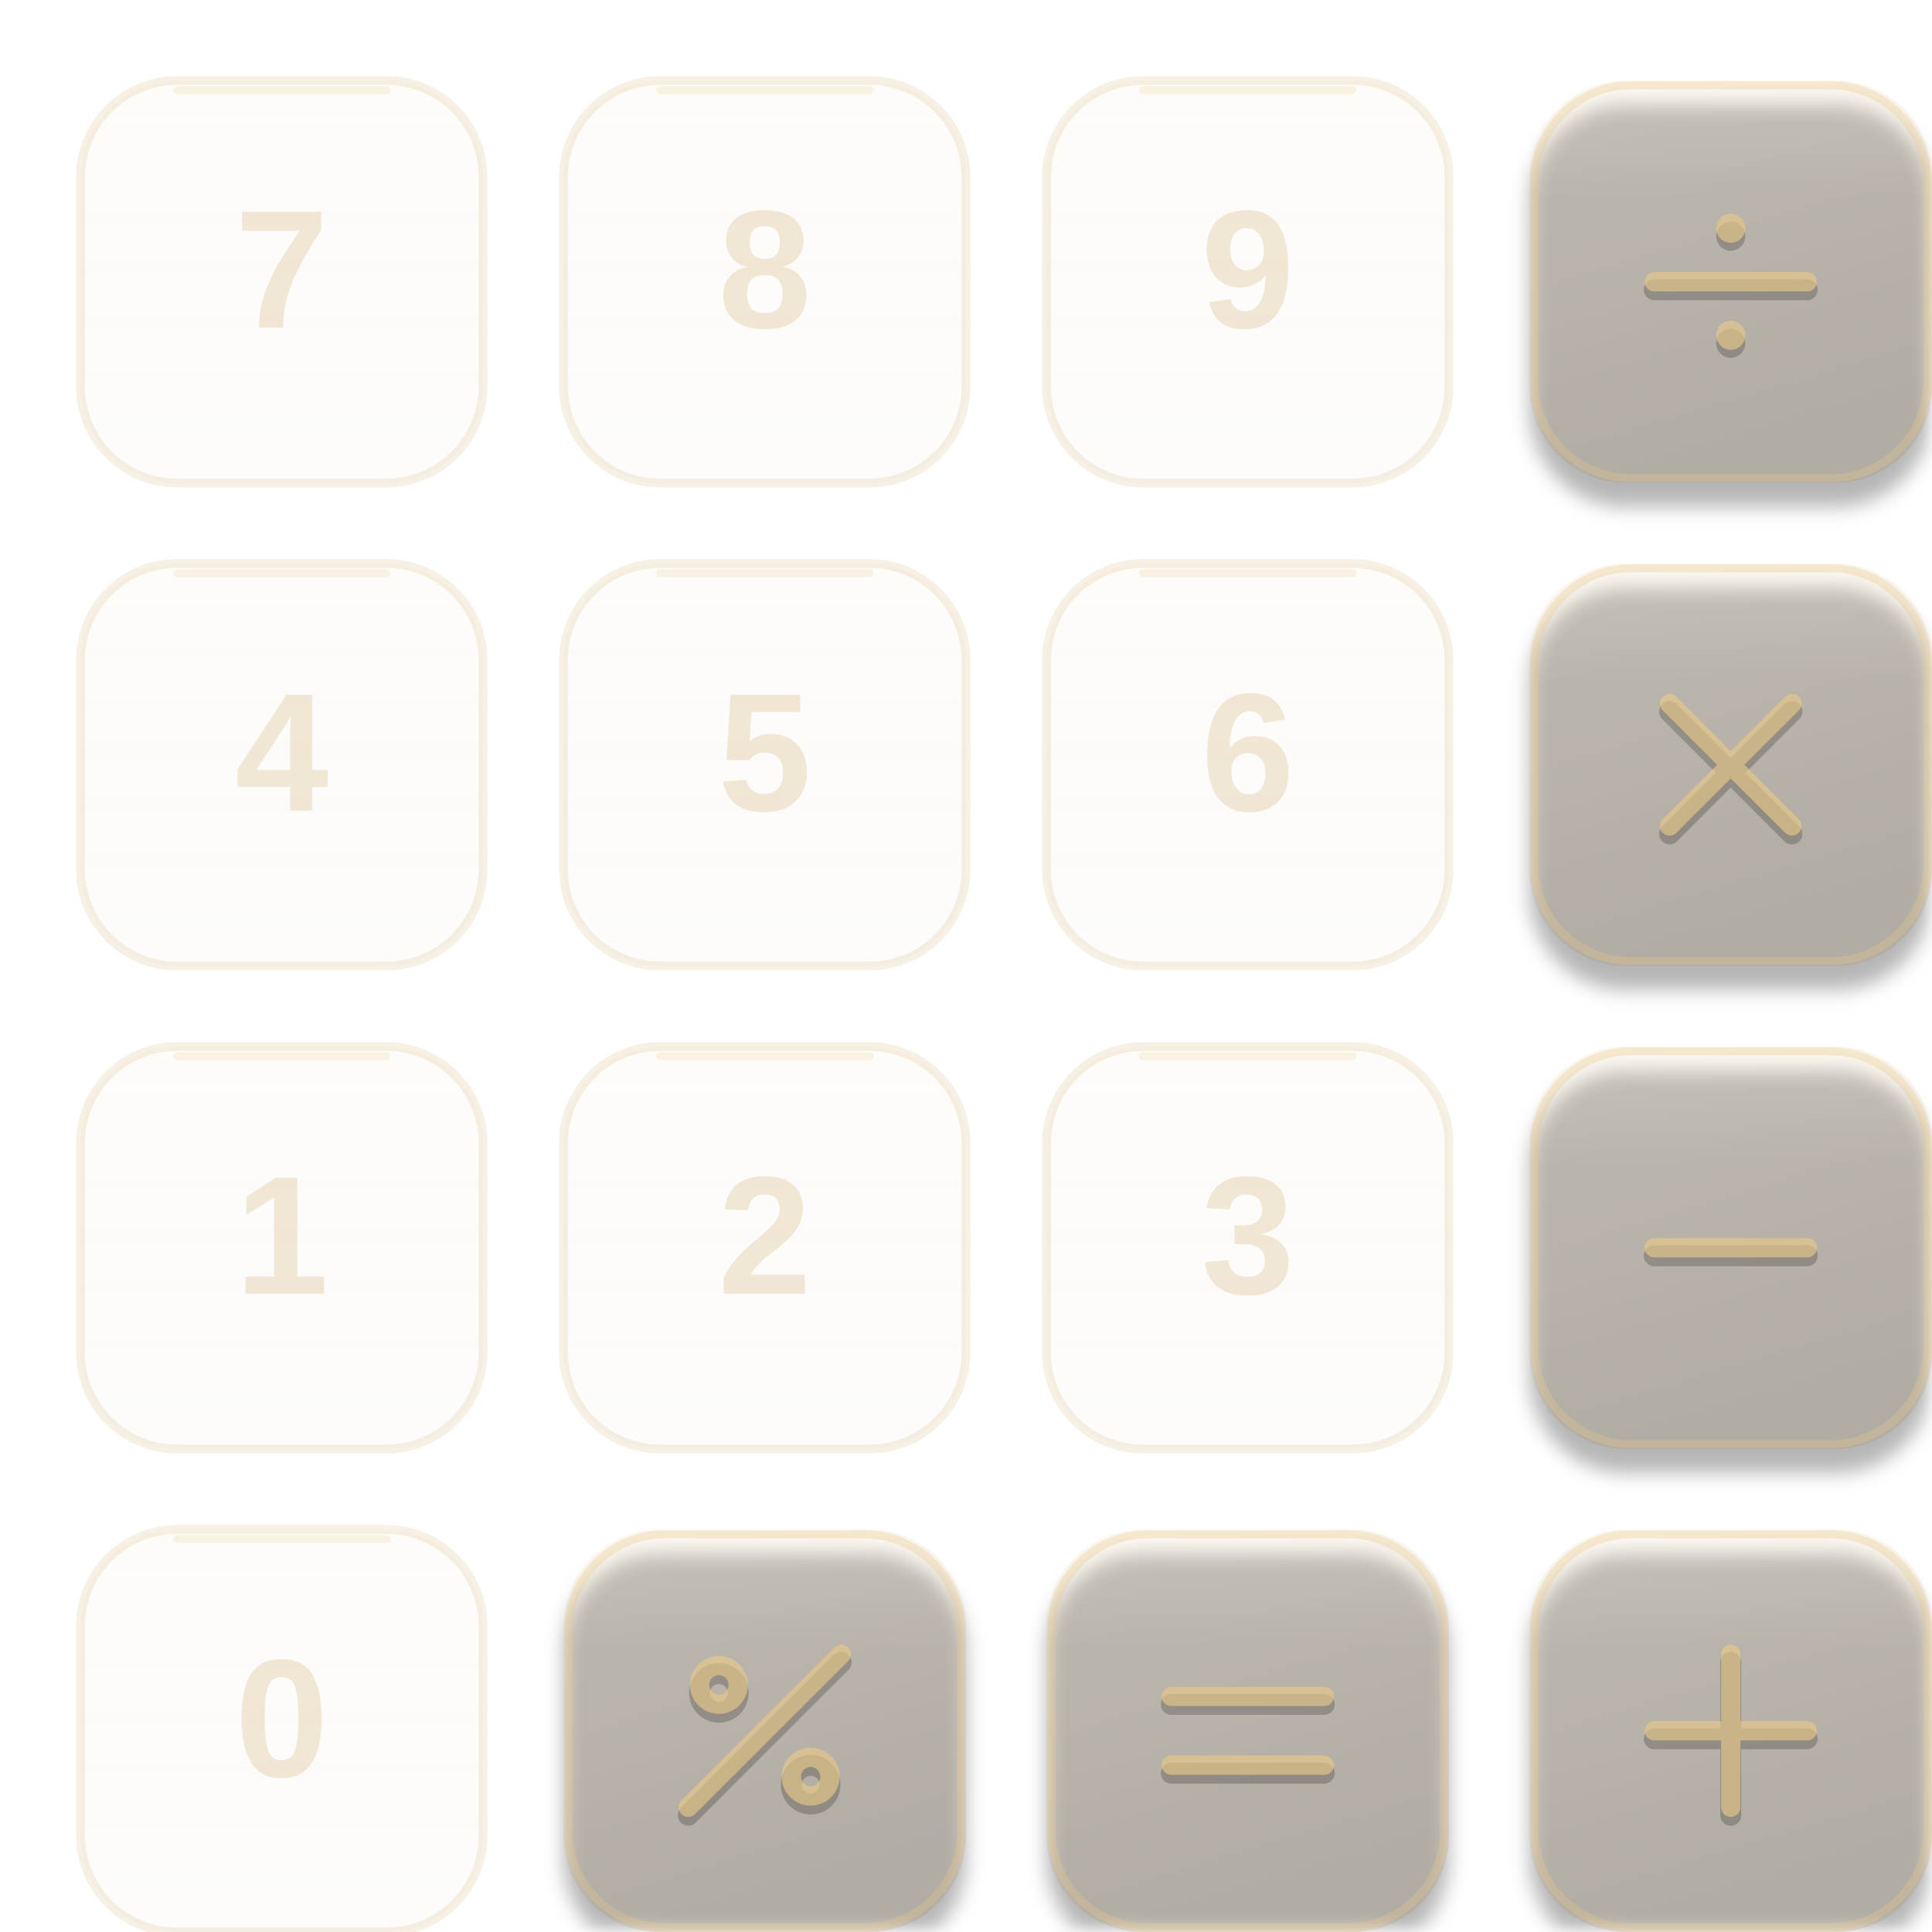
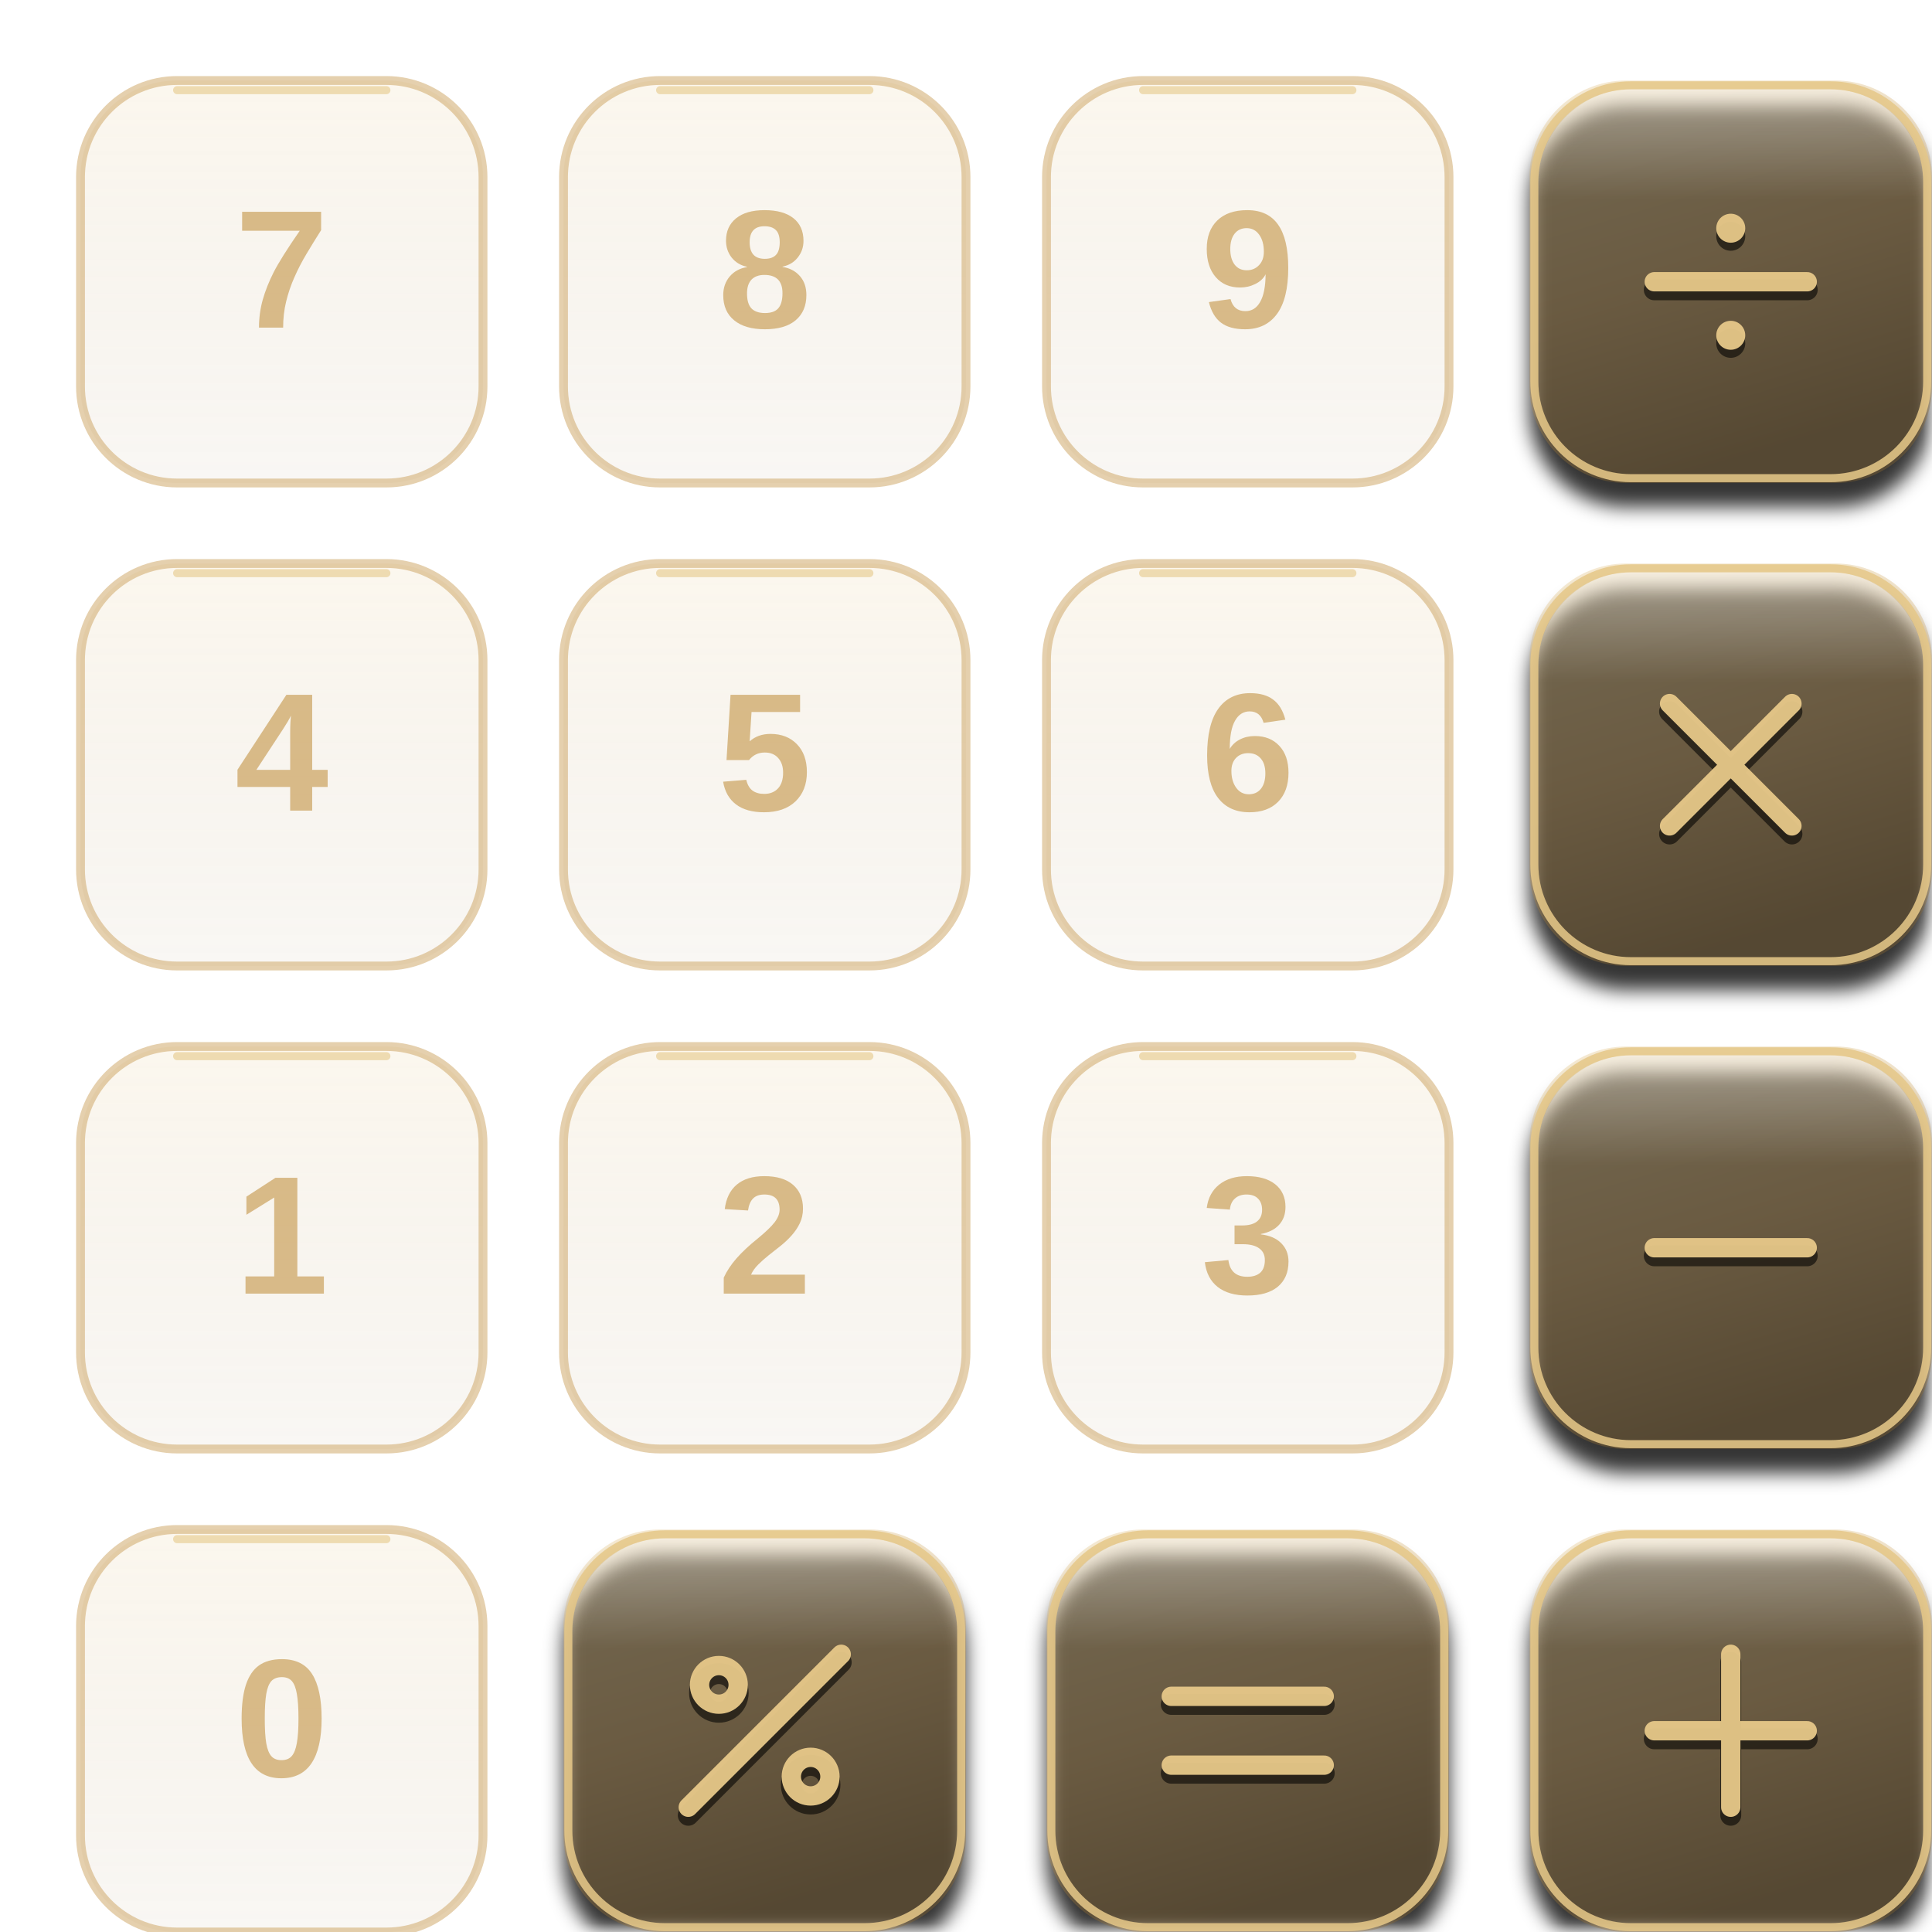
<svg xmlns="http://www.w3.org/2000/svg" width="240" height="240" viewBox="0 0 240 240">
  <defs>
-     <linearGradient id="ak" x1="0" y1="0" x2="0.3" y2="1">
+     <linearGradient id="mk" x1="0" y1="0" x2="0.3" y2="1">
      <stop offset="0" stop-color="#E6C889" />
      <stop offset="0.55" stop-color="#C89D57" />
      <stop offset="1" stop-color="#8F6A2E" />
    </linearGradient>
-     <linearGradient id="ag" x1="0" y1="0" x2="0" y2="1">
+     <linearGradient id="mg" x1="0" y1="0" x2="0" y2="1">
      <stop offset="0" stop-color="#ffffff" stop-opacity=".35" />
      <stop offset="0.5" stop-color="#ffffff" stop-opacity="0" />
    </linearGradient>
-     <linearGradient id="av" x1="0" y1="0" x2="0" y2="1">
+     <linearGradient id="mv" x1="0" y1="0" x2="0" y2="1">
      <stop offset="0" stop-color="#E6C889" stop-opacity=".16" />
      <stop offset="1" stop-color="#8F6A2E" stop-opacity=".06" />
    </linearGradient>
-     <filter id="as" x="-20%" y="-20%" width="140%" height="150%">
+     <filter id="ms" x="-20%" y="-20%" width="140%" height="150%">
      <feDropShadow dx="0" dy="4" stdDeviation="3" flood-color="#000" flood-opacity=".45" />
    </filter>
-     <filter id="ai" x="-20%" y="-20%" width="140%" height="140%">
+     <filter id="mi" x="-20%" y="-20%" width="140%" height="140%">
      <feGaussianBlur stdDeviation="1.2" />
    </filter>
  </defs>
-   <rect x="10" y="10" width="50" height="50" rx="12" fill="url(#av)" fill-opacity="0.3" stroke="#C89D57" stroke-opacity="0.16" stroke-width="1.1" />
-   <path d="M22 11.2H48" stroke="#E6C889" stroke-opacity="0.2" stroke-width="1" stroke-linecap="round" />
-   <text x="35" y="40.7" font-family="Manrope,Segoe UI,Arial,sans-serif" font-size="20.9" font-weight="800" text-anchor="middle" fill="#C89D57" fill-opacity="0.225">7</text>
-   <rect x="70" y="10" width="50" height="50" rx="12" fill="url(#av)" fill-opacity="0.3" stroke="#C89D57" stroke-opacity="0.16" stroke-width="1.1" />
-   <path d="M82 11.2H108" stroke="#E6C889" stroke-opacity="0.2" stroke-width="1" stroke-linecap="round" />
-   <text x="95" y="40.7" font-family="Manrope,Segoe UI,Arial,sans-serif" font-size="20.9" font-weight="800" text-anchor="middle" fill="#C89D57" fill-opacity="0.225">8</text>
-   <rect x="130" y="10" width="50" height="50" rx="12" fill="url(#av)" fill-opacity="0.3" stroke="#C89D57" stroke-opacity="0.16" stroke-width="1.1" />
-   <path d="M142 11.2H168" stroke="#E6C889" stroke-opacity="0.2" stroke-width="1" stroke-linecap="round" />
-   <text x="155" y="40.7" font-family="Manrope,Segoe UI,Arial,sans-serif" font-size="20.9" font-weight="800" text-anchor="middle" fill="#C89D57" fill-opacity="0.225">9</text>
-   <rect x="190" y="13" width="50" height="50" rx="12" fill="#000" fill-opacity="0.286" filter="url(#ai)" />
-   <rect x="190" y="10" width="50" height="50" rx="12" fill="url(#ak)" fill-opacity="0.13" />
-   <rect x="191" y="11" width="48" height="27.5" rx="12" fill="url(#ag)" fill-opacity="0.39" />
-   <rect x="190.6" y="10.6" width="48.8" height="48.8" rx="12" fill="none" stroke="#E6C889" stroke-opacity="0.312" stroke-width="1" />
-   <g stroke="#000" stroke-opacity="0.208" stroke-width="2.6" stroke-linecap="round" fill="none">
+   <rect x="10" y="10" width="50" height="50" rx="12" fill="url(#mv)" fill-opacity="0.9" stroke="#C89D57" stroke-opacity="0.48" stroke-width="1.1" />
+   <path d="M22 11.2H48" stroke="#E6C889" stroke-opacity="0.6" stroke-width="1" stroke-linecap="round" />
+   <text x="35" y="40.7" font-family="Manrope,Segoe UI,Arial,sans-serif" font-size="20.9" font-weight="800" text-anchor="middle" fill="#C89D57" fill-opacity="0.675">7</text>
+   <rect x="70" y="10" width="50" height="50" rx="12" fill="url(#mv)" fill-opacity="0.9" stroke="#C89D57" stroke-opacity="0.48" stroke-width="1.1" />
+   <path d="M82 11.2H108" stroke="#E6C889" stroke-opacity="0.6" stroke-width="1" stroke-linecap="round" />
+   <text x="95" y="40.7" font-family="Manrope,Segoe UI,Arial,sans-serif" font-size="20.9" font-weight="800" text-anchor="middle" fill="#C89D57" fill-opacity="0.675">8</text>
+   <rect x="130" y="10" width="50" height="50" rx="12" fill="url(#mv)" fill-opacity="0.9" stroke="#C89D57" stroke-opacity="0.48" stroke-width="1.1" />
+   <path d="M142 11.2H168" stroke="#E6C889" stroke-opacity="0.6" stroke-width="1" stroke-linecap="round" />
+   <text x="155" y="40.7" font-family="Manrope,Segoe UI,Arial,sans-serif" font-size="20.9" font-weight="800" text-anchor="middle" fill="#C89D57" fill-opacity="0.675">9</text>
+   <rect x="190" y="13" width="50" height="50" rx="12" fill="#000" fill-opacity="0.792" filter="url(#mi)" />
+   <rect x="190" y="10" width="50" height="50" rx="12" fill="url(#mk)" fill-opacity="0.36" />
+   <rect x="191" y="11" width="48" height="27.5" rx="12" fill="url(#mg)" fill-opacity="1.08" />
+   <rect x="190.6" y="10.6" width="48.8" height="48.8" rx="12" fill="none" stroke="#E6C889" stroke-opacity="0.864" stroke-width="1" />
+   <g stroke="#000" stroke-opacity="0.576" stroke-width="2.6" stroke-linecap="round" fill="none">
    <path d="M205.5 36H224.5" />
-     <circle cx="215" cy="29.35" r="1.8" fill="#000" fill-opacity="0.208" stroke="none" />
-     <circle cx="215" cy="42.65" r="1.8" fill="#000" fill-opacity="0.208" stroke="none" />
+     <circle cx="215" cy="29.35" r="1.8" fill="#000" fill-opacity="0.576" stroke="none" />
+     <circle cx="215" cy="42.65" r="1.8" fill="#000" fill-opacity="0.576" stroke="none" />
  </g>
-   <g stroke="#E6C889" stroke-opacity="0.65" stroke-width="2.4" stroke-linecap="round" fill="none">
+   <g stroke="#E6C889" stroke-opacity="0.95" stroke-width="2.4" stroke-linecap="round" fill="none">
    <path d="M205.5 35H224.5" />
-     <circle cx="215" cy="28.35" r="1.8" fill="#E6C889" fill-opacity="0.65" stroke="none" />
-     <circle cx="215" cy="41.65" r="1.8" fill="#E6C889" fill-opacity="0.65" stroke="none" />
+     <circle cx="215" cy="28.35" r="1.8" fill="#E6C889" fill-opacity="0.95" stroke="none" />
+     <circle cx="215" cy="41.65" r="1.8" fill="#E6C889" fill-opacity="0.95" stroke="none" />
  </g>
-   <rect x="10" y="70" width="50" height="50" rx="12" fill="url(#av)" fill-opacity="0.3" stroke="#C89D57" stroke-opacity="0.16" stroke-width="1.1" />
-   <path d="M22 71.2H48" stroke="#E6C889" stroke-opacity="0.2" stroke-width="1" stroke-linecap="round" />
-   <text x="35" y="100.7" font-family="Manrope,Segoe UI,Arial,sans-serif" font-size="20.9" font-weight="800" text-anchor="middle" fill="#C89D57" fill-opacity="0.225">4</text>
-   <rect x="70" y="70" width="50" height="50" rx="12" fill="url(#av)" fill-opacity="0.3" stroke="#C89D57" stroke-opacity="0.16" stroke-width="1.1" />
-   <path d="M82 71.2H108" stroke="#E6C889" stroke-opacity="0.2" stroke-width="1" stroke-linecap="round" />
-   <text x="95" y="100.7" font-family="Manrope,Segoe UI,Arial,sans-serif" font-size="20.9" font-weight="800" text-anchor="middle" fill="#C89D57" fill-opacity="0.225">5</text>
-   <rect x="130" y="70" width="50" height="50" rx="12" fill="url(#av)" fill-opacity="0.3" stroke="#C89D57" stroke-opacity="0.16" stroke-width="1.1" />
-   <path d="M142 71.2H168" stroke="#E6C889" stroke-opacity="0.2" stroke-width="1" stroke-linecap="round" />
-   <text x="155" y="100.7" font-family="Manrope,Segoe UI,Arial,sans-serif" font-size="20.9" font-weight="800" text-anchor="middle" fill="#C89D57" fill-opacity="0.225">6</text>
-   <rect x="190" y="73" width="50" height="50" rx="12" fill="#000" fill-opacity="0.286" filter="url(#ai)" />
-   <rect x="190" y="70" width="50" height="50" rx="12" fill="url(#ak)" fill-opacity="0.13" />
-   <rect x="191" y="71" width="48" height="27.5" rx="12" fill="url(#ag)" fill-opacity="0.39" />
-   <rect x="190.6" y="70.6" width="48.8" height="48.8" rx="12" fill="none" stroke="#E6C889" stroke-opacity="0.312" stroke-width="1" />
-   <g stroke="#000" stroke-opacity="0.208" stroke-width="2.6" stroke-linecap="round" fill="none">
+   <rect x="10" y="70" width="50" height="50" rx="12" fill="url(#mv)" fill-opacity="0.9" stroke="#C89D57" stroke-opacity="0.48" stroke-width="1.1" />
+   <path d="M22 71.2H48" stroke="#E6C889" stroke-opacity="0.6" stroke-width="1" stroke-linecap="round" />
+   <text x="35" y="100.7" font-family="Manrope,Segoe UI,Arial,sans-serif" font-size="20.9" font-weight="800" text-anchor="middle" fill="#C89D57" fill-opacity="0.675">4</text>
+   <rect x="70" y="70" width="50" height="50" rx="12" fill="url(#mv)" fill-opacity="0.9" stroke="#C89D57" stroke-opacity="0.48" stroke-width="1.1" />
+   <path d="M82 71.2H108" stroke="#E6C889" stroke-opacity="0.6" stroke-width="1" stroke-linecap="round" />
+   <text x="95" y="100.7" font-family="Manrope,Segoe UI,Arial,sans-serif" font-size="20.9" font-weight="800" text-anchor="middle" fill="#C89D57" fill-opacity="0.675">5</text>
+   <rect x="130" y="70" width="50" height="50" rx="12" fill="url(#mv)" fill-opacity="0.9" stroke="#C89D57" stroke-opacity="0.48" stroke-width="1.1" />
+   <path d="M142 71.2H168" stroke="#E6C889" stroke-opacity="0.6" stroke-width="1" stroke-linecap="round" />
+   <text x="155" y="100.7" font-family="Manrope,Segoe UI,Arial,sans-serif" font-size="20.9" font-weight="800" text-anchor="middle" fill="#C89D57" fill-opacity="0.675">6</text>
+   <rect x="190" y="73" width="50" height="50" rx="12" fill="#000" fill-opacity="0.792" filter="url(#mi)" />
+   <rect x="190" y="70" width="50" height="50" rx="12" fill="url(#mk)" fill-opacity="0.36" />
+   <rect x="191" y="71" width="48" height="27.5" rx="12" fill="url(#mg)" fill-opacity="1.08" />
+   <rect x="190.6" y="70.6" width="48.8" height="48.8" rx="12" fill="none" stroke="#E6C889" stroke-opacity="0.864" stroke-width="1" />
+   <g stroke="#000" stroke-opacity="0.576" stroke-width="2.6" stroke-linecap="round" fill="none">
    <path d="M207.4 88.4L222.6 103.6M222.6 88.4L207.4 103.6" />
  </g>
-   <g stroke="#E6C889" stroke-opacity="0.65" stroke-width="2.4" stroke-linecap="round" fill="none">
+   <g stroke="#E6C889" stroke-opacity="0.95" stroke-width="2.4" stroke-linecap="round" fill="none">
    <path d="M207.4 87.4L222.6 102.6M222.6 87.4L207.4 102.6" />
  </g>
-   <rect x="10" y="130" width="50" height="50" rx="12" fill="url(#av)" fill-opacity="0.3" stroke="#C89D57" stroke-opacity="0.16" stroke-width="1.1" />
-   <path d="M22 131.2H48" stroke="#E6C889" stroke-opacity="0.2" stroke-width="1" stroke-linecap="round" />
-   <text x="35" y="160.7" font-family="Manrope,Segoe UI,Arial,sans-serif" font-size="20.9" font-weight="800" text-anchor="middle" fill="#C89D57" fill-opacity="0.225">1</text>
-   <rect x="70" y="130" width="50" height="50" rx="12" fill="url(#av)" fill-opacity="0.3" stroke="#C89D57" stroke-opacity="0.16" stroke-width="1.1" />
-   <path d="M82 131.2H108" stroke="#E6C889" stroke-opacity="0.2" stroke-width="1" stroke-linecap="round" />
-   <text x="95" y="160.7" font-family="Manrope,Segoe UI,Arial,sans-serif" font-size="20.9" font-weight="800" text-anchor="middle" fill="#C89D57" fill-opacity="0.225">2</text>
-   <rect x="130" y="130" width="50" height="50" rx="12" fill="url(#av)" fill-opacity="0.3" stroke="#C89D57" stroke-opacity="0.16" stroke-width="1.1" />
-   <path d="M142 131.2H168" stroke="#E6C889" stroke-opacity="0.2" stroke-width="1" stroke-linecap="round" />
-   <text x="155" y="160.7" font-family="Manrope,Segoe UI,Arial,sans-serif" font-size="20.9" font-weight="800" text-anchor="middle" fill="#C89D57" fill-opacity="0.225">3</text>
-   <rect x="190" y="133" width="50" height="50" rx="12" fill="#000" fill-opacity="0.286" filter="url(#ai)" />
-   <rect x="190" y="130" width="50" height="50" rx="12" fill="url(#ak)" fill-opacity="0.13" />
-   <rect x="191" y="131" width="48" height="27.5" rx="12" fill="url(#ag)" fill-opacity="0.39" />
-   <rect x="190.6" y="130.6" width="48.8" height="48.8" rx="12" fill="none" stroke="#E6C889" stroke-opacity="0.312" stroke-width="1" />
-   <g stroke="#000" stroke-opacity="0.208" stroke-width="2.6" stroke-linecap="round" fill="none">
+   <rect x="10" y="130" width="50" height="50" rx="12" fill="url(#mv)" fill-opacity="0.9" stroke="#C89D57" stroke-opacity="0.48" stroke-width="1.1" />
+   <path d="M22 131.2H48" stroke="#E6C889" stroke-opacity="0.6" stroke-width="1" stroke-linecap="round" />
+   <text x="35" y="160.7" font-family="Manrope,Segoe UI,Arial,sans-serif" font-size="20.9" font-weight="800" text-anchor="middle" fill="#C89D57" fill-opacity="0.675">1</text>
+   <rect x="70" y="130" width="50" height="50" rx="12" fill="url(#mv)" fill-opacity="0.9" stroke="#C89D57" stroke-opacity="0.48" stroke-width="1.1" />
+   <path d="M82 131.2H108" stroke="#E6C889" stroke-opacity="0.6" stroke-width="1" stroke-linecap="round" />
+   <text x="95" y="160.7" font-family="Manrope,Segoe UI,Arial,sans-serif" font-size="20.9" font-weight="800" text-anchor="middle" fill="#C89D57" fill-opacity="0.675">2</text>
+   <rect x="130" y="130" width="50" height="50" rx="12" fill="url(#mv)" fill-opacity="0.9" stroke="#C89D57" stroke-opacity="0.48" stroke-width="1.1" />
+   <path d="M142 131.2H168" stroke="#E6C889" stroke-opacity="0.6" stroke-width="1" stroke-linecap="round" />
+   <text x="155" y="160.7" font-family="Manrope,Segoe UI,Arial,sans-serif" font-size="20.9" font-weight="800" text-anchor="middle" fill="#C89D57" fill-opacity="0.675">3</text>
+   <rect x="190" y="133" width="50" height="50" rx="12" fill="#000" fill-opacity="0.792" filter="url(#mi)" />
+   <rect x="190" y="130" width="50" height="50" rx="12" fill="url(#mk)" fill-opacity="0.36" />
+   <rect x="191" y="131" width="48" height="27.5" rx="12" fill="url(#mg)" fill-opacity="1.08" />
+   <rect x="190.6" y="130.6" width="48.8" height="48.8" rx="12" fill="none" stroke="#E6C889" stroke-opacity="0.864" stroke-width="1" />
+   <g stroke="#000" stroke-opacity="0.576" stroke-width="2.6" stroke-linecap="round" fill="none">
    <path d="M205.5 156H224.5" />
  </g>
-   <g stroke="#E6C889" stroke-opacity="0.65" stroke-width="2.4" stroke-linecap="round" fill="none">
+   <g stroke="#E6C889" stroke-opacity="0.95" stroke-width="2.4" stroke-linecap="round" fill="none">
    <path d="M205.5 155H224.5" />
  </g>
-   <rect x="10" y="190" width="50" height="50" rx="12" fill="url(#av)" fill-opacity="0.3" stroke="#C89D57" stroke-opacity="0.16" stroke-width="1.1" />
-   <path d="M22 191.2H48" stroke="#E6C889" stroke-opacity="0.2" stroke-width="1" stroke-linecap="round" />
-   <text x="35" y="220.7" font-family="Manrope,Segoe UI,Arial,sans-serif" font-size="20.9" font-weight="800" text-anchor="middle" fill="#C89D57" fill-opacity="0.225">0</text>
-   <rect x="70" y="193" width="50" height="50" rx="12" fill="#000" fill-opacity="0.286" filter="url(#ai)" />
-   <rect x="70" y="190" width="50" height="50" rx="12" fill="url(#ak)" fill-opacity="0.13" />
-   <rect x="71" y="191" width="48" height="27.5" rx="12" fill="url(#ag)" fill-opacity="0.39" />
-   <rect x="70.6" y="190.6" width="48.8" height="48.8" rx="12" fill="none" stroke="#E6C889" stroke-opacity="0.312" stroke-width="1" />
-   <g stroke="#000" stroke-opacity="0.208" stroke-width="2.6" stroke-linecap="round" fill="none">
+   <rect x="10" y="190" width="50" height="50" rx="12" fill="url(#mv)" fill-opacity="0.9" stroke="#C89D57" stroke-opacity="0.48" stroke-width="1.1" />
+   <path d="M22 191.2H48" stroke="#E6C889" stroke-opacity="0.6" stroke-width="1" stroke-linecap="round" />
+   <text x="35" y="220.7" font-family="Manrope,Segoe UI,Arial,sans-serif" font-size="20.9" font-weight="800" text-anchor="middle" fill="#C89D57" fill-opacity="0.675">0</text>
+   <rect x="70" y="193" width="50" height="50" rx="12" fill="#000" fill-opacity="0.792" filter="url(#mi)" />
+   <rect x="70" y="190" width="50" height="50" rx="12" fill="url(#mk)" fill-opacity="0.36" />
+   <rect x="71" y="191" width="48" height="27.5" rx="12" fill="url(#mg)" fill-opacity="1.08" />
+   <rect x="70.6" y="190.6" width="48.8" height="48.8" rx="12" fill="none" stroke="#E6C889" stroke-opacity="0.864" stroke-width="1" />
+   <g stroke="#000" stroke-opacity="0.576" stroke-width="2.6" stroke-linecap="round" fill="none">
    <path d="M85.5 225.5L104.5 206.5" />
    <circle cx="89.3" cy="210.3" r="2.4" />
    <circle cx="100.7" cy="221.7" r="2.4" />
  </g>
-   <g stroke="#E6C889" stroke-opacity="0.65" stroke-width="2.4" stroke-linecap="round" fill="none">
+   <g stroke="#E6C889" stroke-opacity="0.95" stroke-width="2.4" stroke-linecap="round" fill="none">
    <path d="M85.5 224.5L104.5 205.5" />
    <circle cx="89.3" cy="209.3" r="2.4" />
    <circle cx="100.7" cy="220.7" r="2.4" />
  </g>
-   <rect x="130" y="193" width="50" height="50" rx="12" fill="#000" fill-opacity="0.286" filter="url(#ai)" />
-   <rect x="130" y="190" width="50" height="50" rx="12" fill="url(#ak)" fill-opacity="0.13" />
-   <rect x="131" y="191" width="48" height="27.5" rx="12" fill="url(#ag)" fill-opacity="0.39" />
-   <rect x="130.6" y="190.6" width="48.8" height="48.8" rx="12" fill="none" stroke="#E6C889" stroke-opacity="0.312" stroke-width="1" />
-   <g stroke="#000" stroke-opacity="0.208" stroke-width="2.6" stroke-linecap="round" fill="none">
+   <rect x="130" y="193" width="50" height="50" rx="12" fill="#000" fill-opacity="0.792" filter="url(#mi)" />
+   <rect x="130" y="190" width="50" height="50" rx="12" fill="url(#mk)" fill-opacity="0.36" />
+   <rect x="131" y="191" width="48" height="27.5" rx="12" fill="url(#mg)" fill-opacity="1.08" />
+   <rect x="130.6" y="190.6" width="48.8" height="48.8" rx="12" fill="none" stroke="#E6C889" stroke-opacity="0.864" stroke-width="1" />
+   <g stroke="#000" stroke-opacity="0.576" stroke-width="2.6" stroke-linecap="round" fill="none">
    <path d="M145.5 211.725H164.5M145.5 220.275H164.5" />
  </g>
-   <g stroke="#E6C889" stroke-opacity="0.65" stroke-width="2.4" stroke-linecap="round" fill="none">
+   <g stroke="#E6C889" stroke-opacity="0.95" stroke-width="2.4" stroke-linecap="round" fill="none">
    <path d="M145.5 210.725H164.5M145.5 219.275H164.5" />
  </g>
-   <rect x="190" y="193" width="50" height="50" rx="12" fill="#000" fill-opacity="0.286" filter="url(#ai)" />
-   <rect x="190" y="190" width="50" height="50" rx="12" fill="url(#ak)" fill-opacity="0.13" />
-   <rect x="191" y="191" width="48" height="27.5" rx="12" fill="url(#ag)" fill-opacity="0.39" />
-   <rect x="190.6" y="190.6" width="48.8" height="48.8" rx="12" fill="none" stroke="#E6C889" stroke-opacity="0.312" stroke-width="1" />
-   <g stroke="#000" stroke-opacity="0.208" stroke-width="2.6" stroke-linecap="round" fill="none">
+   <rect x="190" y="193" width="50" height="50" rx="12" fill="#000" fill-opacity="0.792" filter="url(#mi)" />
+   <rect x="190" y="190" width="50" height="50" rx="12" fill="url(#mk)" fill-opacity="0.36" />
+   <rect x="191" y="191" width="48" height="27.5" rx="12" fill="url(#mg)" fill-opacity="1.08" />
+   <rect x="190.6" y="190.6" width="48.8" height="48.8" rx="12" fill="none" stroke="#E6C889" stroke-opacity="0.864" stroke-width="1" />
+   <g stroke="#000" stroke-opacity="0.576" stroke-width="2.6" stroke-linecap="round" fill="none">
    <path d="M205.5 216H224.5M215 206.5V225.5" />
  </g>
-   <g stroke="#E6C889" stroke-opacity="0.65" stroke-width="2.4" stroke-linecap="round" fill="none">
+   <g stroke="#E6C889" stroke-opacity="0.95" stroke-width="2.4" stroke-linecap="round" fill="none">
    <path d="M205.5 215H224.5M215 205.5V224.5" />
  </g>
</svg>
